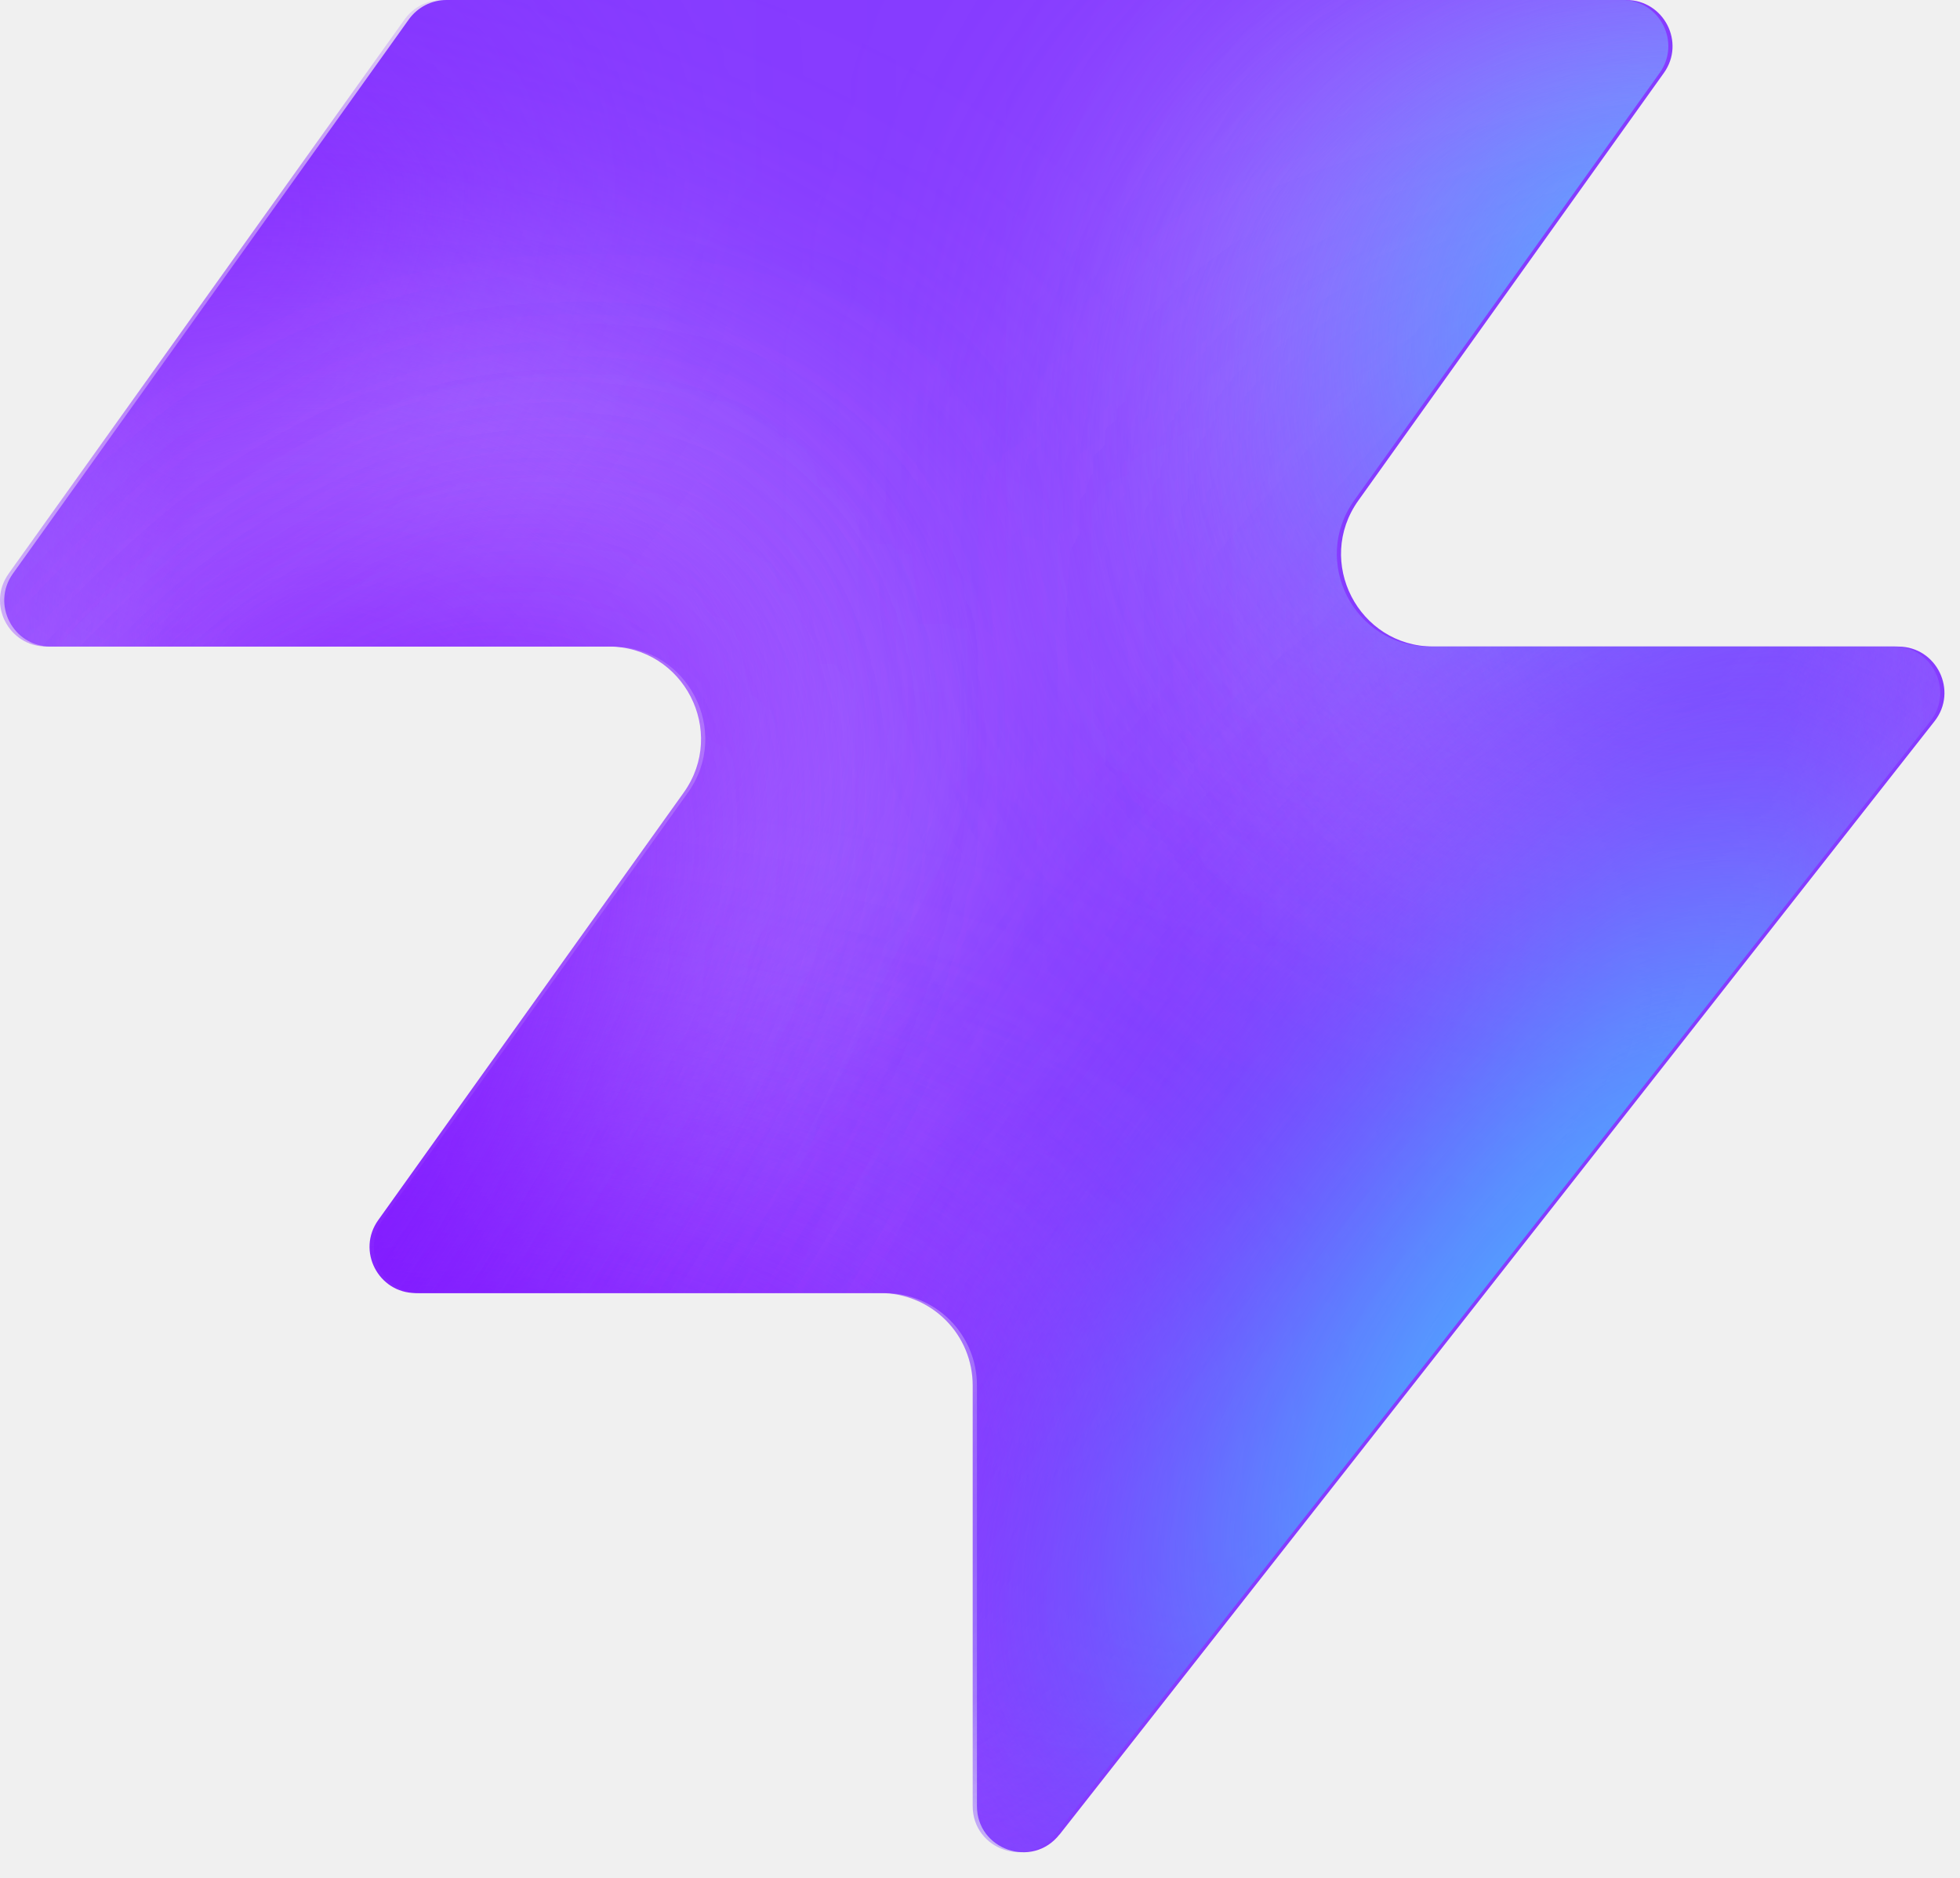
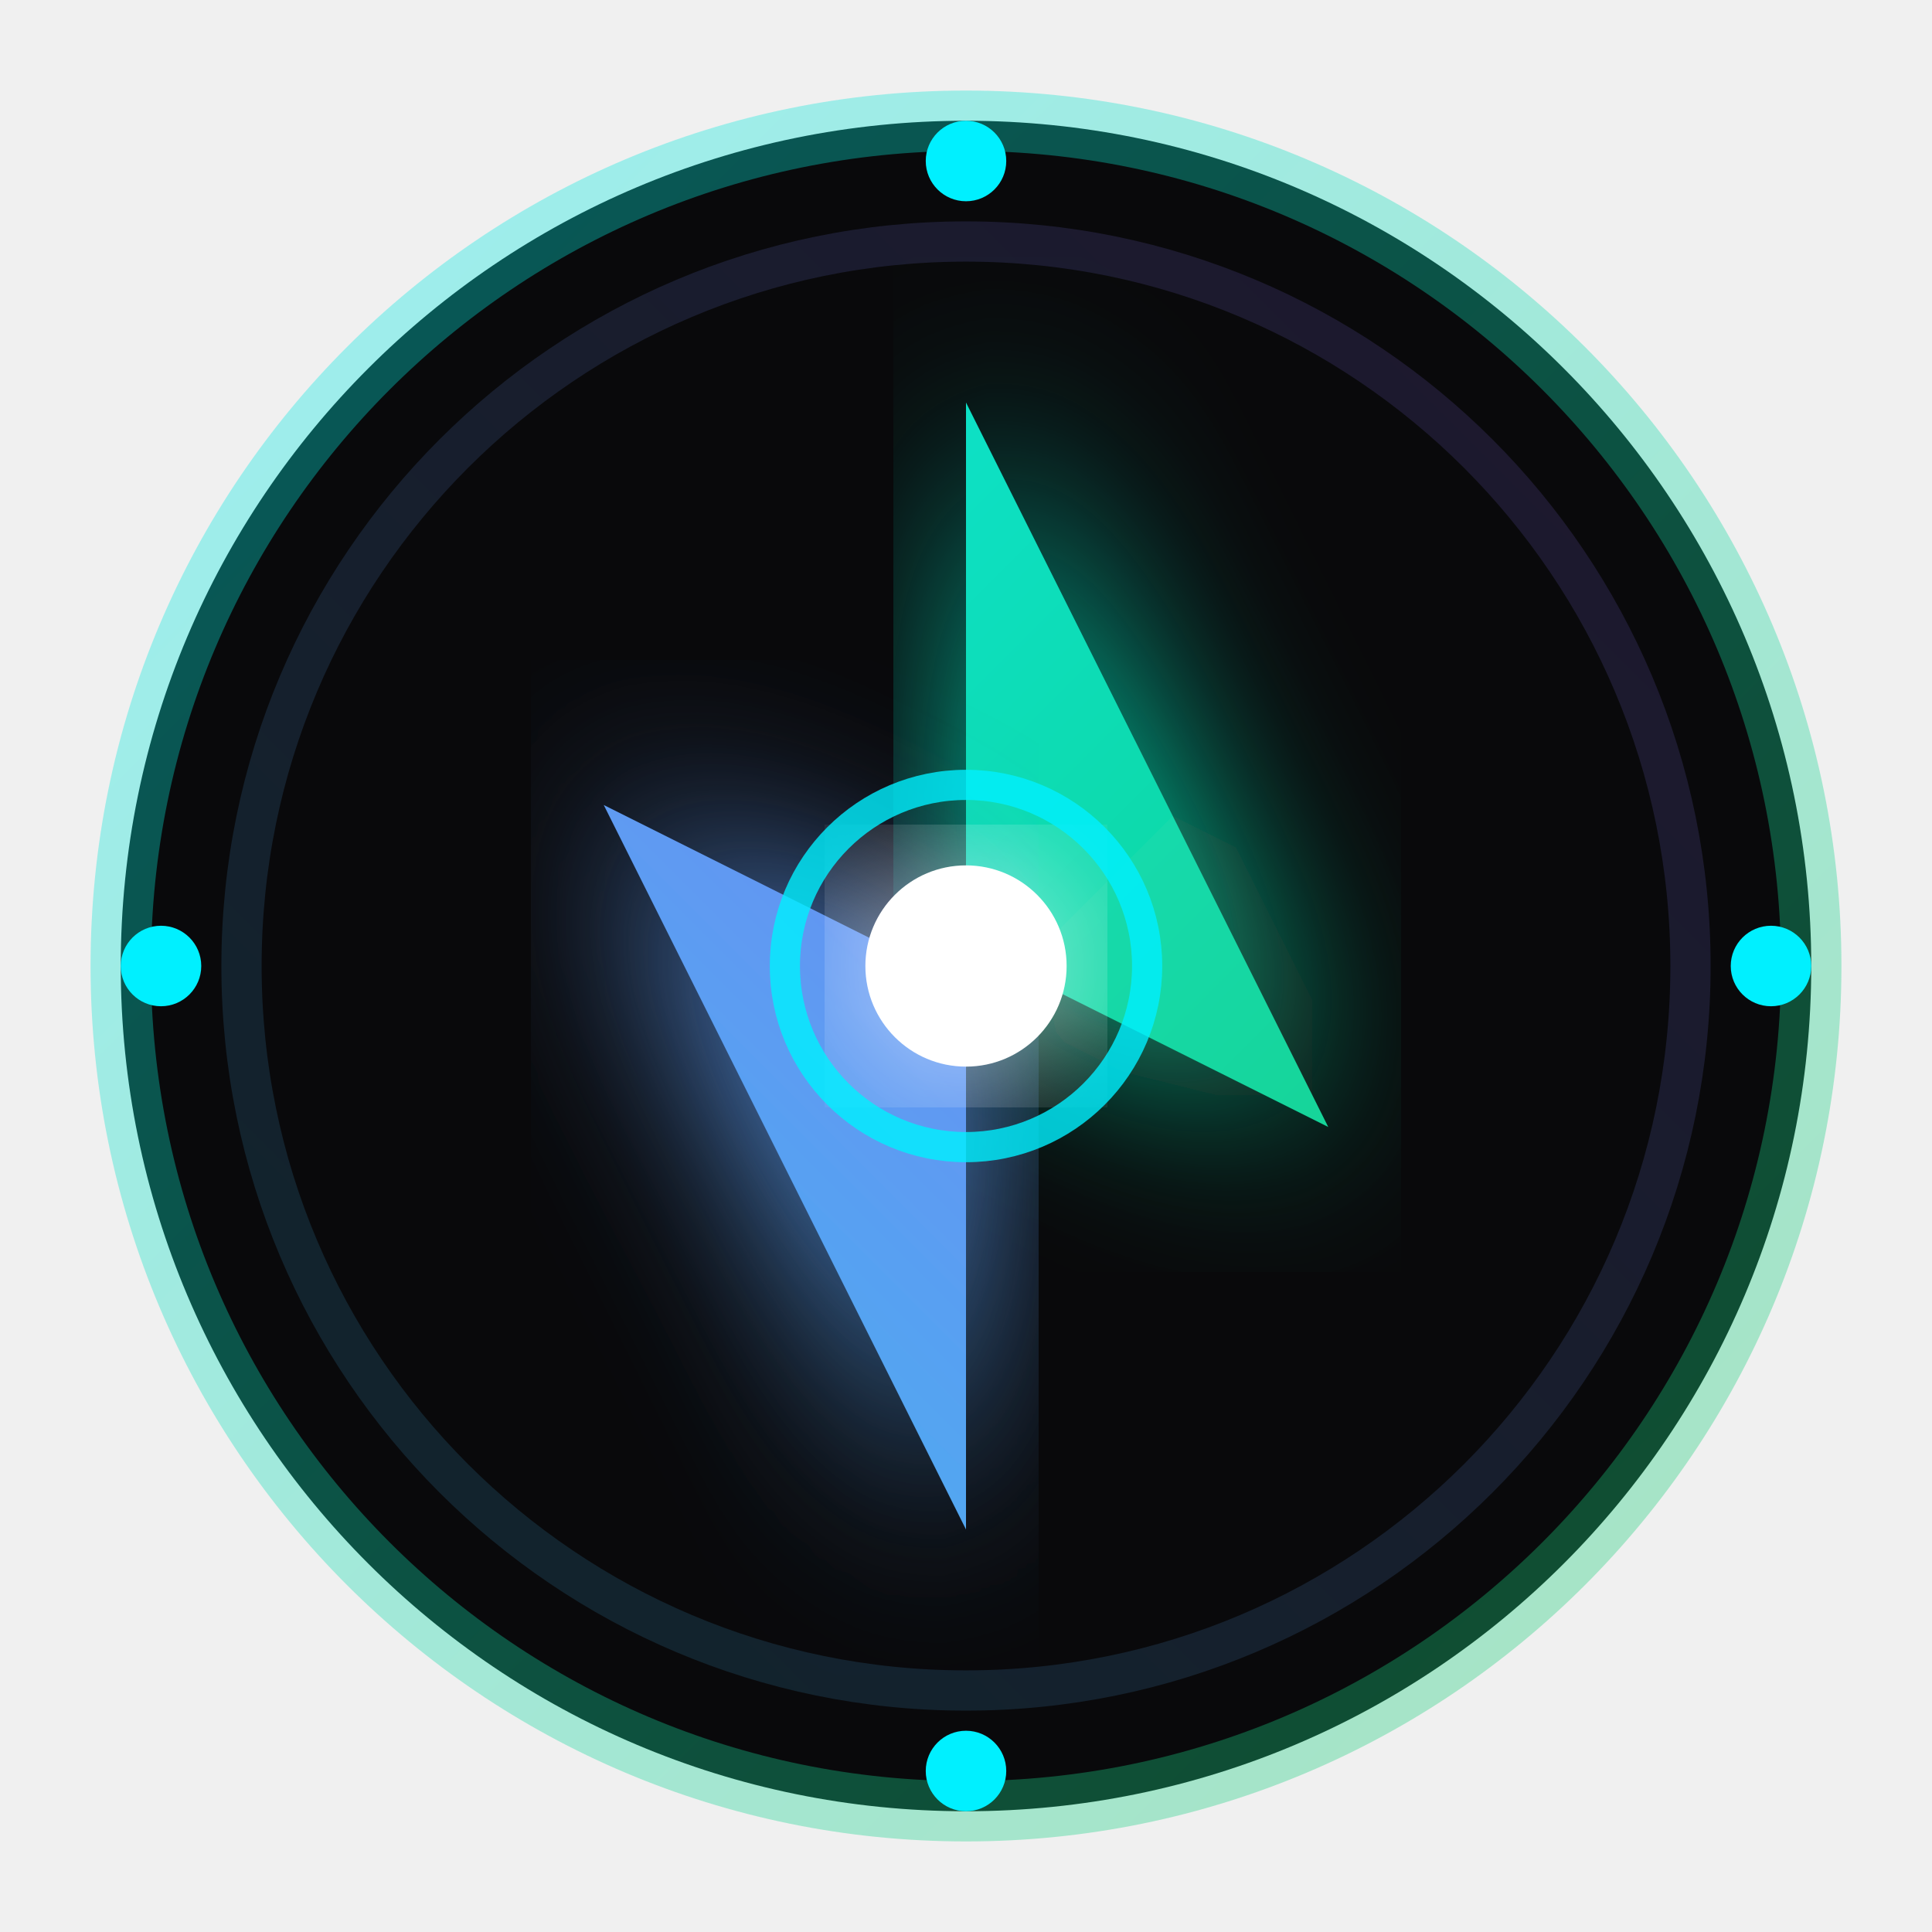
- <svg xmlns="http://www.w3.org/2000/svg" width="48" height="46" fill="none" viewBox="0 0 48 46">
-   <path fill="#863bff" d="M25.946 44.938c-.664.845-2.021.375-2.021-.698V33.937a2.26 2.26 0 0 0-2.262-2.262H10.287c-.92 0-1.456-1.04-.92-1.788l7.48-10.471c1.07-1.497 0-3.578-1.842-3.578H1.237c-.92 0-1.456-1.04-.92-1.788L10.013.474c.214-.297.556-.474.92-.474h28.894c.92 0 1.456 1.04.92 1.788l-7.48 10.471c-1.07 1.498 0 3.579 1.842 3.579h11.377c.943 0 1.473 1.088.89 1.83L25.947 44.94z" style="fill:#863bff;fill:color(display-p3 .525 .23 1);fill-opacity:1" />
-   <mask id="a" width="48" height="46" x="0" y="0" maskUnits="userSpaceOnUse" style="mask-type:alpha">
-     <path fill="#000" d="M25.842 44.938c-.664.844-2.021.375-2.021-.698V33.937a2.26 2.26 0 0 0-2.262-2.262H10.183c-.92 0-1.456-1.04-.92-1.788l7.48-10.471c1.07-1.498 0-3.579-1.842-3.579H1.133c-.92 0-1.456-1.04-.92-1.787L9.91.473c.214-.297.556-.474.92-.474h28.894c.92 0 1.456 1.04.92 1.788l-7.48 10.471c-1.07 1.498 0 3.578 1.842 3.578h11.377c.943 0 1.473 1.088.89 1.832L25.843 44.94z" style="fill:#000;fill-opacity:1" />
-   </mask>
-   <g mask="url(#a)">
-     <g filter="url(#b)">
-       <ellipse cx="5.508" cy="14.704" fill="#ede6ff" rx="5.508" ry="14.704" style="fill:#ede6ff;fill:color(display-p3 .927 .903 1);fill-opacity:1" transform="matrix(.00324 1 1 -.00324 -4.47 31.516)" />
-     </g>
-     <g filter="url(#c)">
-       <ellipse cx="10.399" cy="29.851" fill="#ede6ff" rx="10.399" ry="29.851" style="fill:#ede6ff;fill:color(display-p3 .927 .903 1);fill-opacity:1" transform="matrix(.00324 1 1 -.00324 -39.328 7.883)" />
-     </g>
-     <g filter="url(#d)">
-       <ellipse cx="5.508" cy="30.487" fill="#7e14ff" rx="5.508" ry="30.487" style="fill:#7e14ff;fill:color(display-p3 .492 .077 1);fill-opacity:1" transform="rotate(89.814 -25.913 -14.639)scale(1 -1)" />
-     </g>
-     <g filter="url(#e)">
-       <ellipse cx="5.508" cy="30.599" fill="#7e14ff" rx="5.508" ry="30.599" style="fill:#7e14ff;fill:color(display-p3 .492 .077 1);fill-opacity:1" transform="rotate(89.814 -32.644 -3.334)scale(1 -1)" />
-     </g>
-     <g filter="url(#f)">
-       <ellipse cx="5.508" cy="30.599" fill="#7e14ff" rx="5.508" ry="30.599" style="fill:#7e14ff;fill:color(display-p3 .492 .077 1);fill-opacity:1" transform="matrix(.00324 1 1 -.00324 -34.34 30.47)" />
-     </g>
-     <g filter="url(#g)">
-       <ellipse cx="14.072" cy="22.078" fill="#ede6ff" rx="14.072" ry="22.078" style="fill:#ede6ff;fill:color(display-p3 .927 .903 1);fill-opacity:1" transform="rotate(93.35 24.506 48.493)scale(-1 1)" />
-     </g>
-     <g filter="url(#h)">
-       <ellipse cx="3.47" cy="21.501" fill="#7e14ff" rx="3.47" ry="21.501" style="fill:#7e14ff;fill:color(display-p3 .492 .077 1);fill-opacity:1" transform="rotate(89.009 28.708 47.59)scale(-1 1)" />
-     </g>
-     <g filter="url(#i)">
-       <ellipse cx="3.47" cy="21.501" fill="#7e14ff" rx="3.47" ry="21.501" style="fill:#7e14ff;fill:color(display-p3 .492 .077 1);fill-opacity:1" transform="rotate(89.009 28.708 47.59)scale(-1 1)" />
-     </g>
-     <g filter="url(#j)">
-       <ellipse cx=".387" cy="8.972" fill="#7e14ff" rx="4.407" ry="29.108" style="fill:#7e14ff;fill:color(display-p3 .492 .077 1);fill-opacity:1" transform="rotate(39.51 .387 8.972)" />
-     </g>
-     <g filter="url(#k)">
-       <ellipse cx="47.523" cy="-6.092" fill="#7e14ff" rx="4.407" ry="29.108" style="fill:#7e14ff;fill:color(display-p3 .492 .077 1);fill-opacity:1" transform="rotate(37.892 47.523 -6.092)" />
-     </g>
-     <g filter="url(#l)">
-       <ellipse cx="41.412" cy="6.333" fill="#47bfff" rx="5.971" ry="9.665" style="fill:#47bfff;fill:color(display-p3 .28 .748 1);fill-opacity:1" transform="rotate(37.892 41.412 6.333)" />
-     </g>
-     <g filter="url(#m)">
-       <ellipse cx="-1.879" cy="38.332" fill="#7e14ff" rx="4.407" ry="29.108" style="fill:#7e14ff;fill:color(display-p3 .492 .077 1);fill-opacity:1" transform="rotate(37.892 -1.88 38.332)" />
-     </g>
-     <g filter="url(#n)">
-       <ellipse cx="-1.879" cy="38.332" fill="#7e14ff" rx="4.407" ry="29.108" style="fill:#7e14ff;fill:color(display-p3 .492 .077 1);fill-opacity:1" transform="rotate(37.892 -1.88 38.332)" />
-     </g>
-     <g filter="url(#o)">
-       <ellipse cx="35.651" cy="29.907" fill="#7e14ff" rx="4.407" ry="29.108" style="fill:#7e14ff;fill:color(display-p3 .492 .077 1);fill-opacity:1" transform="rotate(37.892 35.651 29.907)" />
-     </g>
-     <g filter="url(#p)">
-       <ellipse cx="38.418" cy="32.4" fill="#47bfff" rx="5.971" ry="15.297" style="fill:#47bfff;fill:color(display-p3 .28 .748 1);fill-opacity:1" transform="rotate(37.892 38.418 32.4)" />
-     </g>
-   </g>
+ <svg xmlns="http://www.w3.org/2000/svg" width="48" height="48" fill="none" viewBox="0 0 48 48">
  <defs>
-     <filter id="b" width="60.045" height="41.654" x="-19.77" y="16.149" color-interpolation-filters="sRGB" filterUnits="userSpaceOnUse">
-       <feFlood flood-opacity="0" result="BackgroundImageFix" />
-       <feBlend in="SourceGraphic" in2="BackgroundImageFix" result="shape" />
-       <feGaussianBlur result="effect1_foregroundBlur_2002_17158" stdDeviation="7.659" />
+     <filter id="glow" x="-20%" y="-20%" width="140%" height="140%">
+       <feGaussianBlur stdDeviation="2.5" result="blur" />
+       <feMerge>
+         <feMergeNode in="blur" />
+         <feMergeNode in="SourceGraphic" />
+       </feMerge>
    </filter>
-     <filter id="c" width="90.34" height="51.437" x="-54.613" y="-7.533" color-interpolation-filters="sRGB" filterUnits="userSpaceOnUse">
-       <feFlood flood-opacity="0" result="BackgroundImageFix" />
-       <feBlend in="SourceGraphic" in2="BackgroundImageFix" result="shape" />
-       <feGaussianBlur result="effect1_foregroundBlur_2002_17158" stdDeviation="7.659" />
-     </filter>
-     <filter id="d" width="79.355" height="29.4" x="-49.64" y="2.03" color-interpolation-filters="sRGB" filterUnits="userSpaceOnUse">
-       <feFlood flood-opacity="0" result="BackgroundImageFix" />
-       <feBlend in="SourceGraphic" in2="BackgroundImageFix" result="shape" />
-       <feGaussianBlur result="effect1_foregroundBlur_2002_17158" stdDeviation="4.596" />
-     </filter>
-     <filter id="e" width="79.579" height="29.4" x="-45.045" y="20.029" color-interpolation-filters="sRGB" filterUnits="userSpaceOnUse">
-       <feFlood flood-opacity="0" result="BackgroundImageFix" />
-       <feBlend in="SourceGraphic" in2="BackgroundImageFix" result="shape" />
-       <feGaussianBlur result="effect1_foregroundBlur_2002_17158" stdDeviation="4.596" />
-     </filter>
-     <filter id="f" width="79.579" height="29.4" x="-43.513" y="21.178" color-interpolation-filters="sRGB" filterUnits="userSpaceOnUse">
-       <feFlood flood-opacity="0" result="BackgroundImageFix" />
-       <feBlend in="SourceGraphic" in2="BackgroundImageFix" result="shape" />
-       <feGaussianBlur result="effect1_foregroundBlur_2002_17158" stdDeviation="4.596" />
-     </filter>
-     <filter id="g" width="74.749" height="58.852" x="15.756" y="-17.901" color-interpolation-filters="sRGB" filterUnits="userSpaceOnUse">
-       <feFlood flood-opacity="0" result="BackgroundImageFix" />
-       <feBlend in="SourceGraphic" in2="BackgroundImageFix" result="shape" />
-       <feGaussianBlur result="effect1_foregroundBlur_2002_17158" stdDeviation="7.659" />
-     </filter>
-     <filter id="h" width="61.377" height="25.362" x="23.548" y="2.284" color-interpolation-filters="sRGB" filterUnits="userSpaceOnUse">
-       <feFlood flood-opacity="0" result="BackgroundImageFix" />
-       <feBlend in="SourceGraphic" in2="BackgroundImageFix" result="shape" />
-       <feGaussianBlur result="effect1_foregroundBlur_2002_17158" stdDeviation="4.596" />
-     </filter>
-     <filter id="i" width="61.377" height="25.362" x="23.548" y="2.284" color-interpolation-filters="sRGB" filterUnits="userSpaceOnUse">
-       <feFlood flood-opacity="0" result="BackgroundImageFix" />
-       <feBlend in="SourceGraphic" in2="BackgroundImageFix" result="shape" />
-       <feGaussianBlur result="effect1_foregroundBlur_2002_17158" stdDeviation="4.596" />
-     </filter>
-     <filter id="j" width="56.045" height="63.649" x="-27.636" y="-22.853" color-interpolation-filters="sRGB" filterUnits="userSpaceOnUse">
-       <feFlood flood-opacity="0" result="BackgroundImageFix" />
-       <feBlend in="SourceGraphic" in2="BackgroundImageFix" result="shape" />
-       <feGaussianBlur result="effect1_foregroundBlur_2002_17158" stdDeviation="4.596" />
-     </filter>
-     <filter id="k" width="54.814" height="64.646" x="20.116" y="-38.415" color-interpolation-filters="sRGB" filterUnits="userSpaceOnUse">
-       <feFlood flood-opacity="0" result="BackgroundImageFix" />
-       <feBlend in="SourceGraphic" in2="BackgroundImageFix" result="shape" />
-       <feGaussianBlur result="effect1_foregroundBlur_2002_17158" stdDeviation="4.596" />
-     </filter>
-     <filter id="l" width="33.541" height="35.313" x="24.641" y="-11.323" color-interpolation-filters="sRGB" filterUnits="userSpaceOnUse">
-       <feFlood flood-opacity="0" result="BackgroundImageFix" />
-       <feBlend in="SourceGraphic" in2="BackgroundImageFix" result="shape" />
-       <feGaussianBlur result="effect1_foregroundBlur_2002_17158" stdDeviation="4.596" />
-     </filter>
-     <filter id="m" width="54.814" height="64.646" x="-29.286" y="6.009" color-interpolation-filters="sRGB" filterUnits="userSpaceOnUse">
-       <feFlood flood-opacity="0" result="BackgroundImageFix" />
-       <feBlend in="SourceGraphic" in2="BackgroundImageFix" result="shape" />
-       <feGaussianBlur result="effect1_foregroundBlur_2002_17158" stdDeviation="4.596" />
-     </filter>
-     <filter id="n" width="54.814" height="64.646" x="-29.286" y="6.009" color-interpolation-filters="sRGB" filterUnits="userSpaceOnUse">
-       <feFlood flood-opacity="0" result="BackgroundImageFix" />
-       <feBlend in="SourceGraphic" in2="BackgroundImageFix" result="shape" />
-       <feGaussianBlur result="effect1_foregroundBlur_2002_17158" stdDeviation="4.596" />
-     </filter>
-     <filter id="o" width="54.814" height="64.646" x="8.244" y="-2.416" color-interpolation-filters="sRGB" filterUnits="userSpaceOnUse">
-       <feFlood flood-opacity="0" result="BackgroundImageFix" />
-       <feBlend in="SourceGraphic" in2="BackgroundImageFix" result="shape" />
-       <feGaussianBlur result="effect1_foregroundBlur_2002_17158" stdDeviation="4.596" />
-     </filter>
-     <filter id="p" width="39.409" height="43.623" x="18.713" y="10.588" color-interpolation-filters="sRGB" filterUnits="userSpaceOnUse">
-       <feFlood flood-opacity="0" result="BackgroundImageFix" />
-       <feBlend in="SourceGraphic" in2="BackgroundImageFix" result="shape" />
-       <feGaussianBlur result="effect1_foregroundBlur_2002_17158" stdDeviation="4.596" />
-     </filter>
+     <linearGradient id="cyanGrad" x1="0" y1="0" x2="48" y2="48" gradientUnits="userSpaceOnUse">
+       <stop offset="0%" stop-color="#00f0ff" />
+       <stop offset="100%" stop-color="#22c55e" />
+     </linearGradient>
+     <linearGradient id="purpleGrad" x1="48" y1="0" x2="0" y2="48" gradientUnits="userSpaceOnUse">
+       <stop offset="0%" stop-color="#a855f7" />
+       <stop offset="100%" stop-color="#22d3ee" />
+     </linearGradient>
  </defs>
+   <circle cx="24" cy="24" r="21" stroke="url(#cyanGrad)" stroke-width="1.5" stroke-opacity="0.35" fill="#09090b" />
+   <circle cx="24" cy="24" r="18" stroke="url(#purpleGrad)" stroke-width="1" stroke-opacity="0.15" />
+   <circle cx="24" cy="4" r="1" fill="#00f0ff" />
+   <circle cx="24" cy="44" r="1" fill="#00f0ff" />
+   <circle cx="4" cy="24" r="1" fill="#00f0ff" />
+   <circle cx="44" cy="24" r="1" fill="#00f0ff" />
+   <path d="M24 10 L33 28 L24 23.5 Z" fill="url(#cyanGrad)" filter="url(#glow)" />
+   <path d="M24 38 L15 20 L24 24.5 Z" fill="url(#purpleGrad)" filter="url(#glow)" />
+   <circle cx="24" cy="24" r="2.5" fill="#ffffff" filter="url(#glow)" />
+   <circle cx="24" cy="24" r="4.5" stroke="#00f0ff" stroke-width="0.75" stroke-opacity="0.8" />
</svg>
